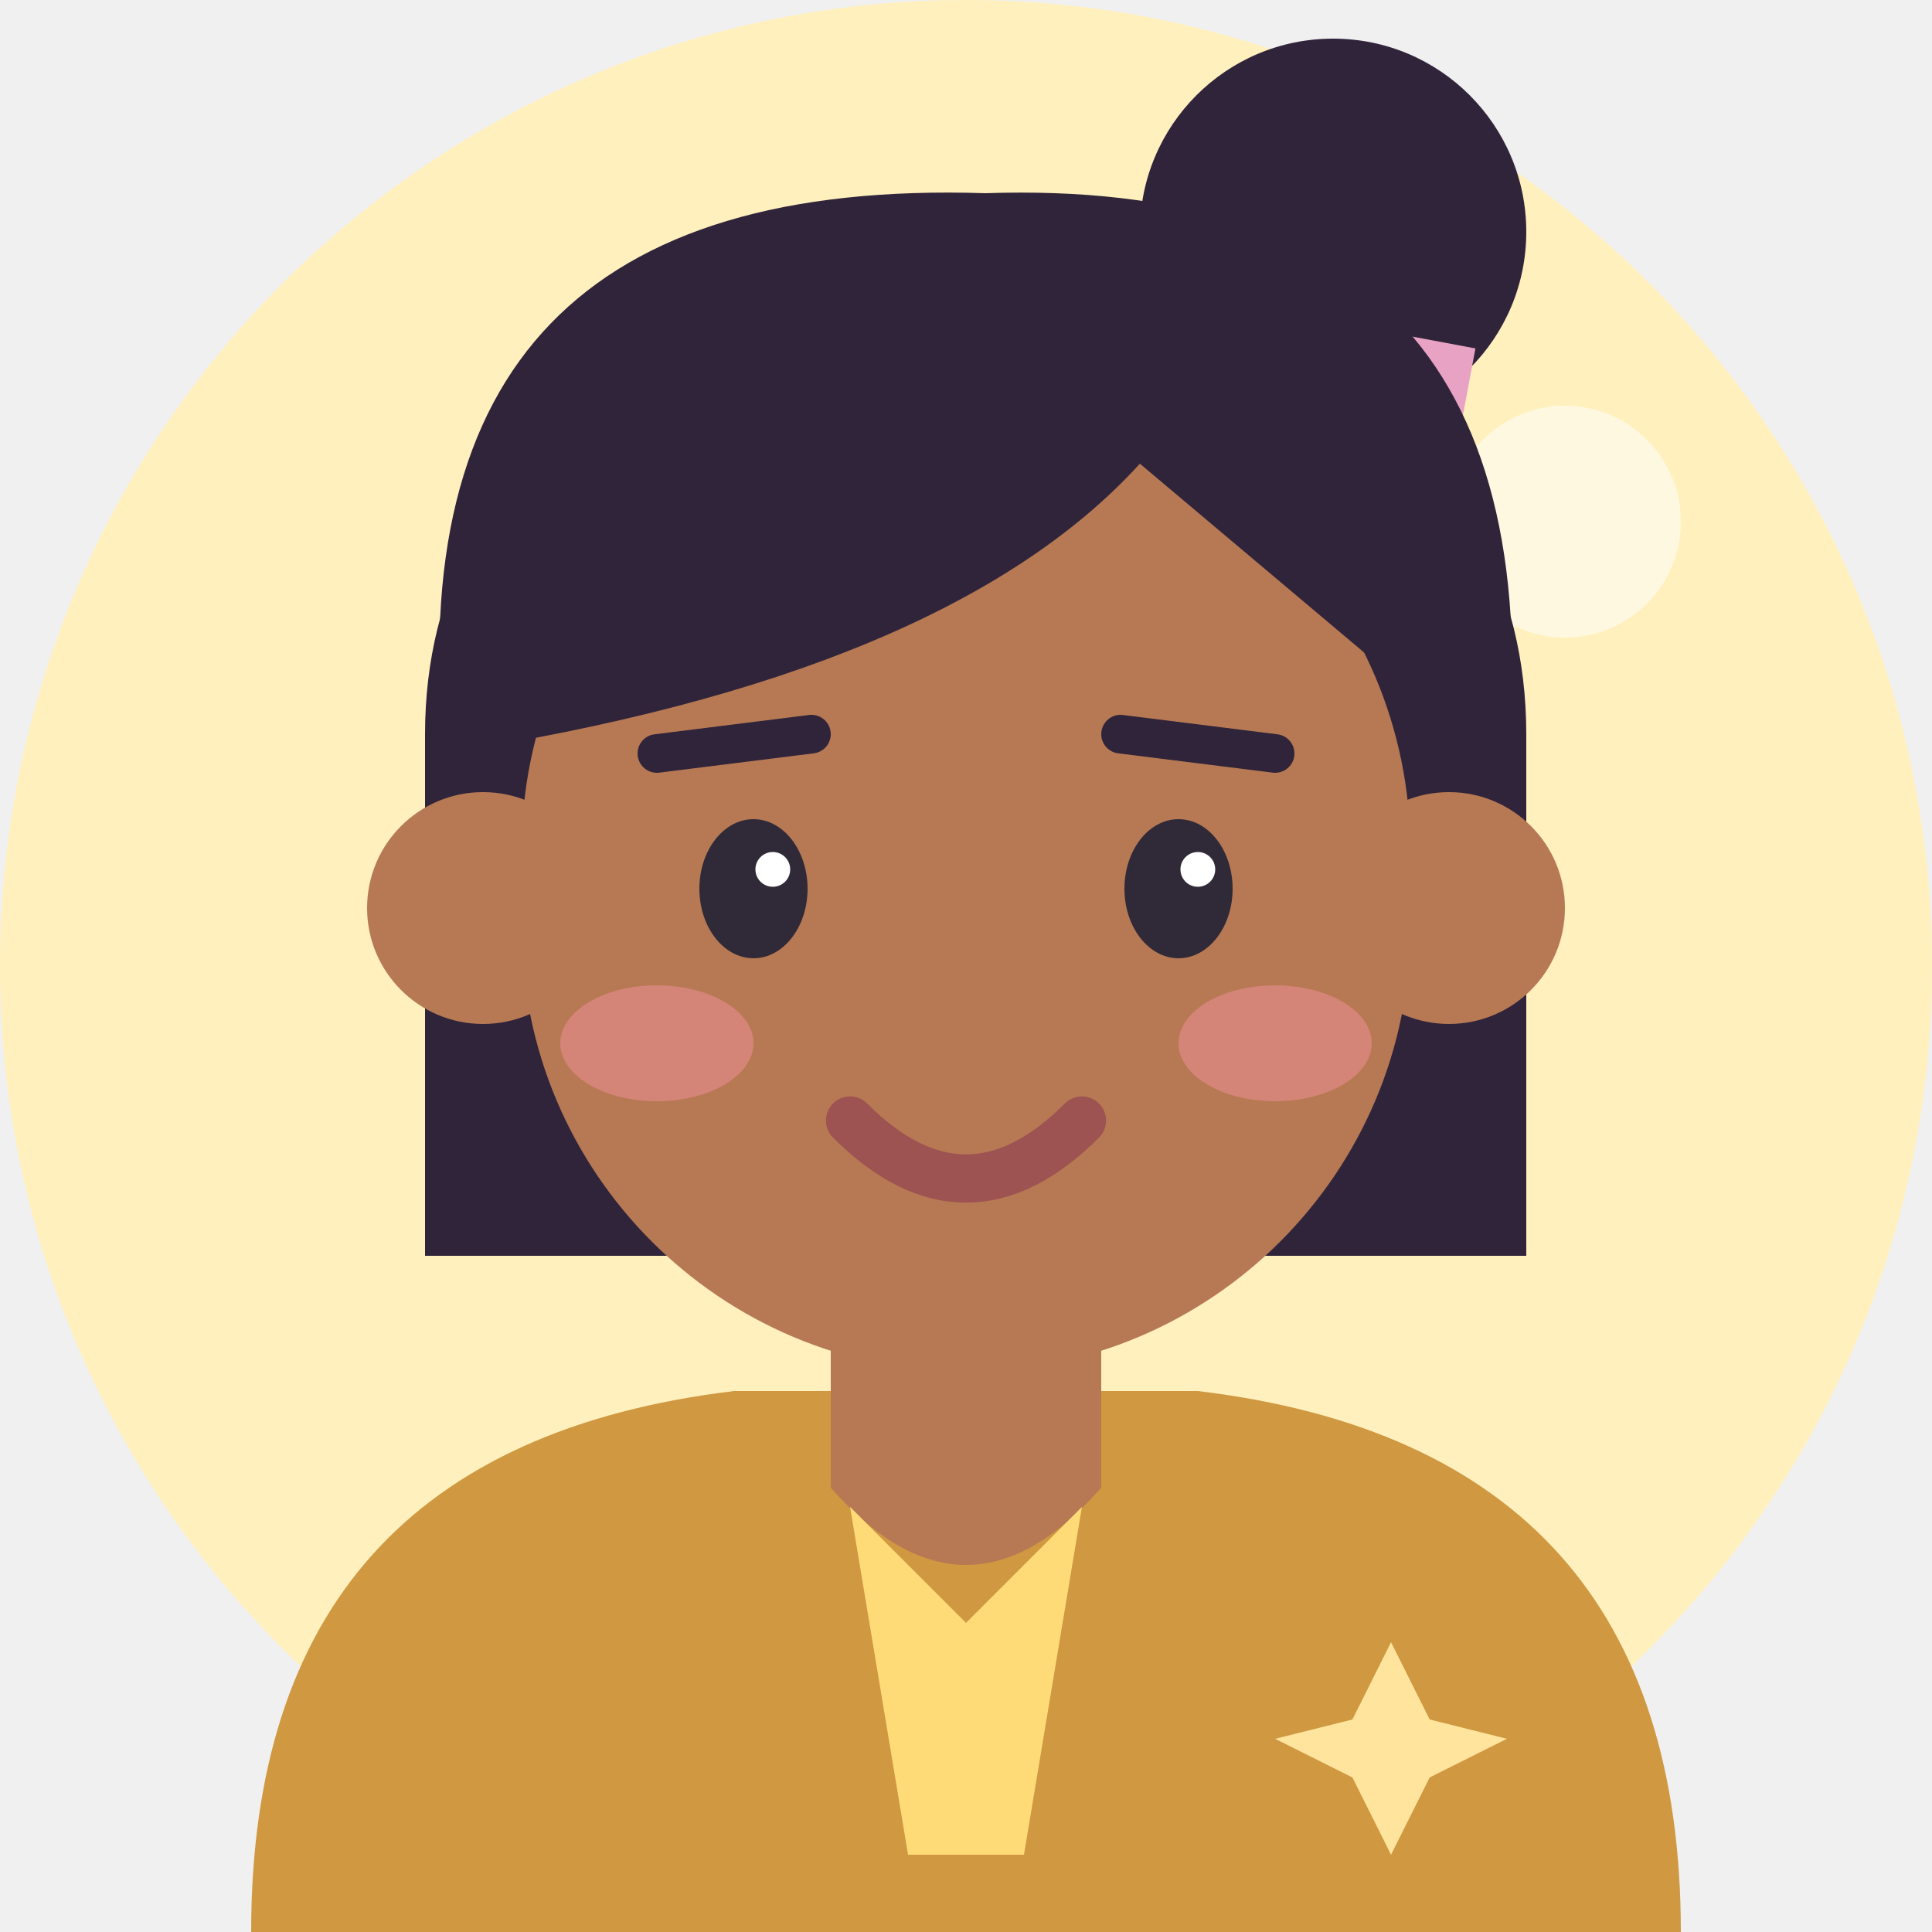
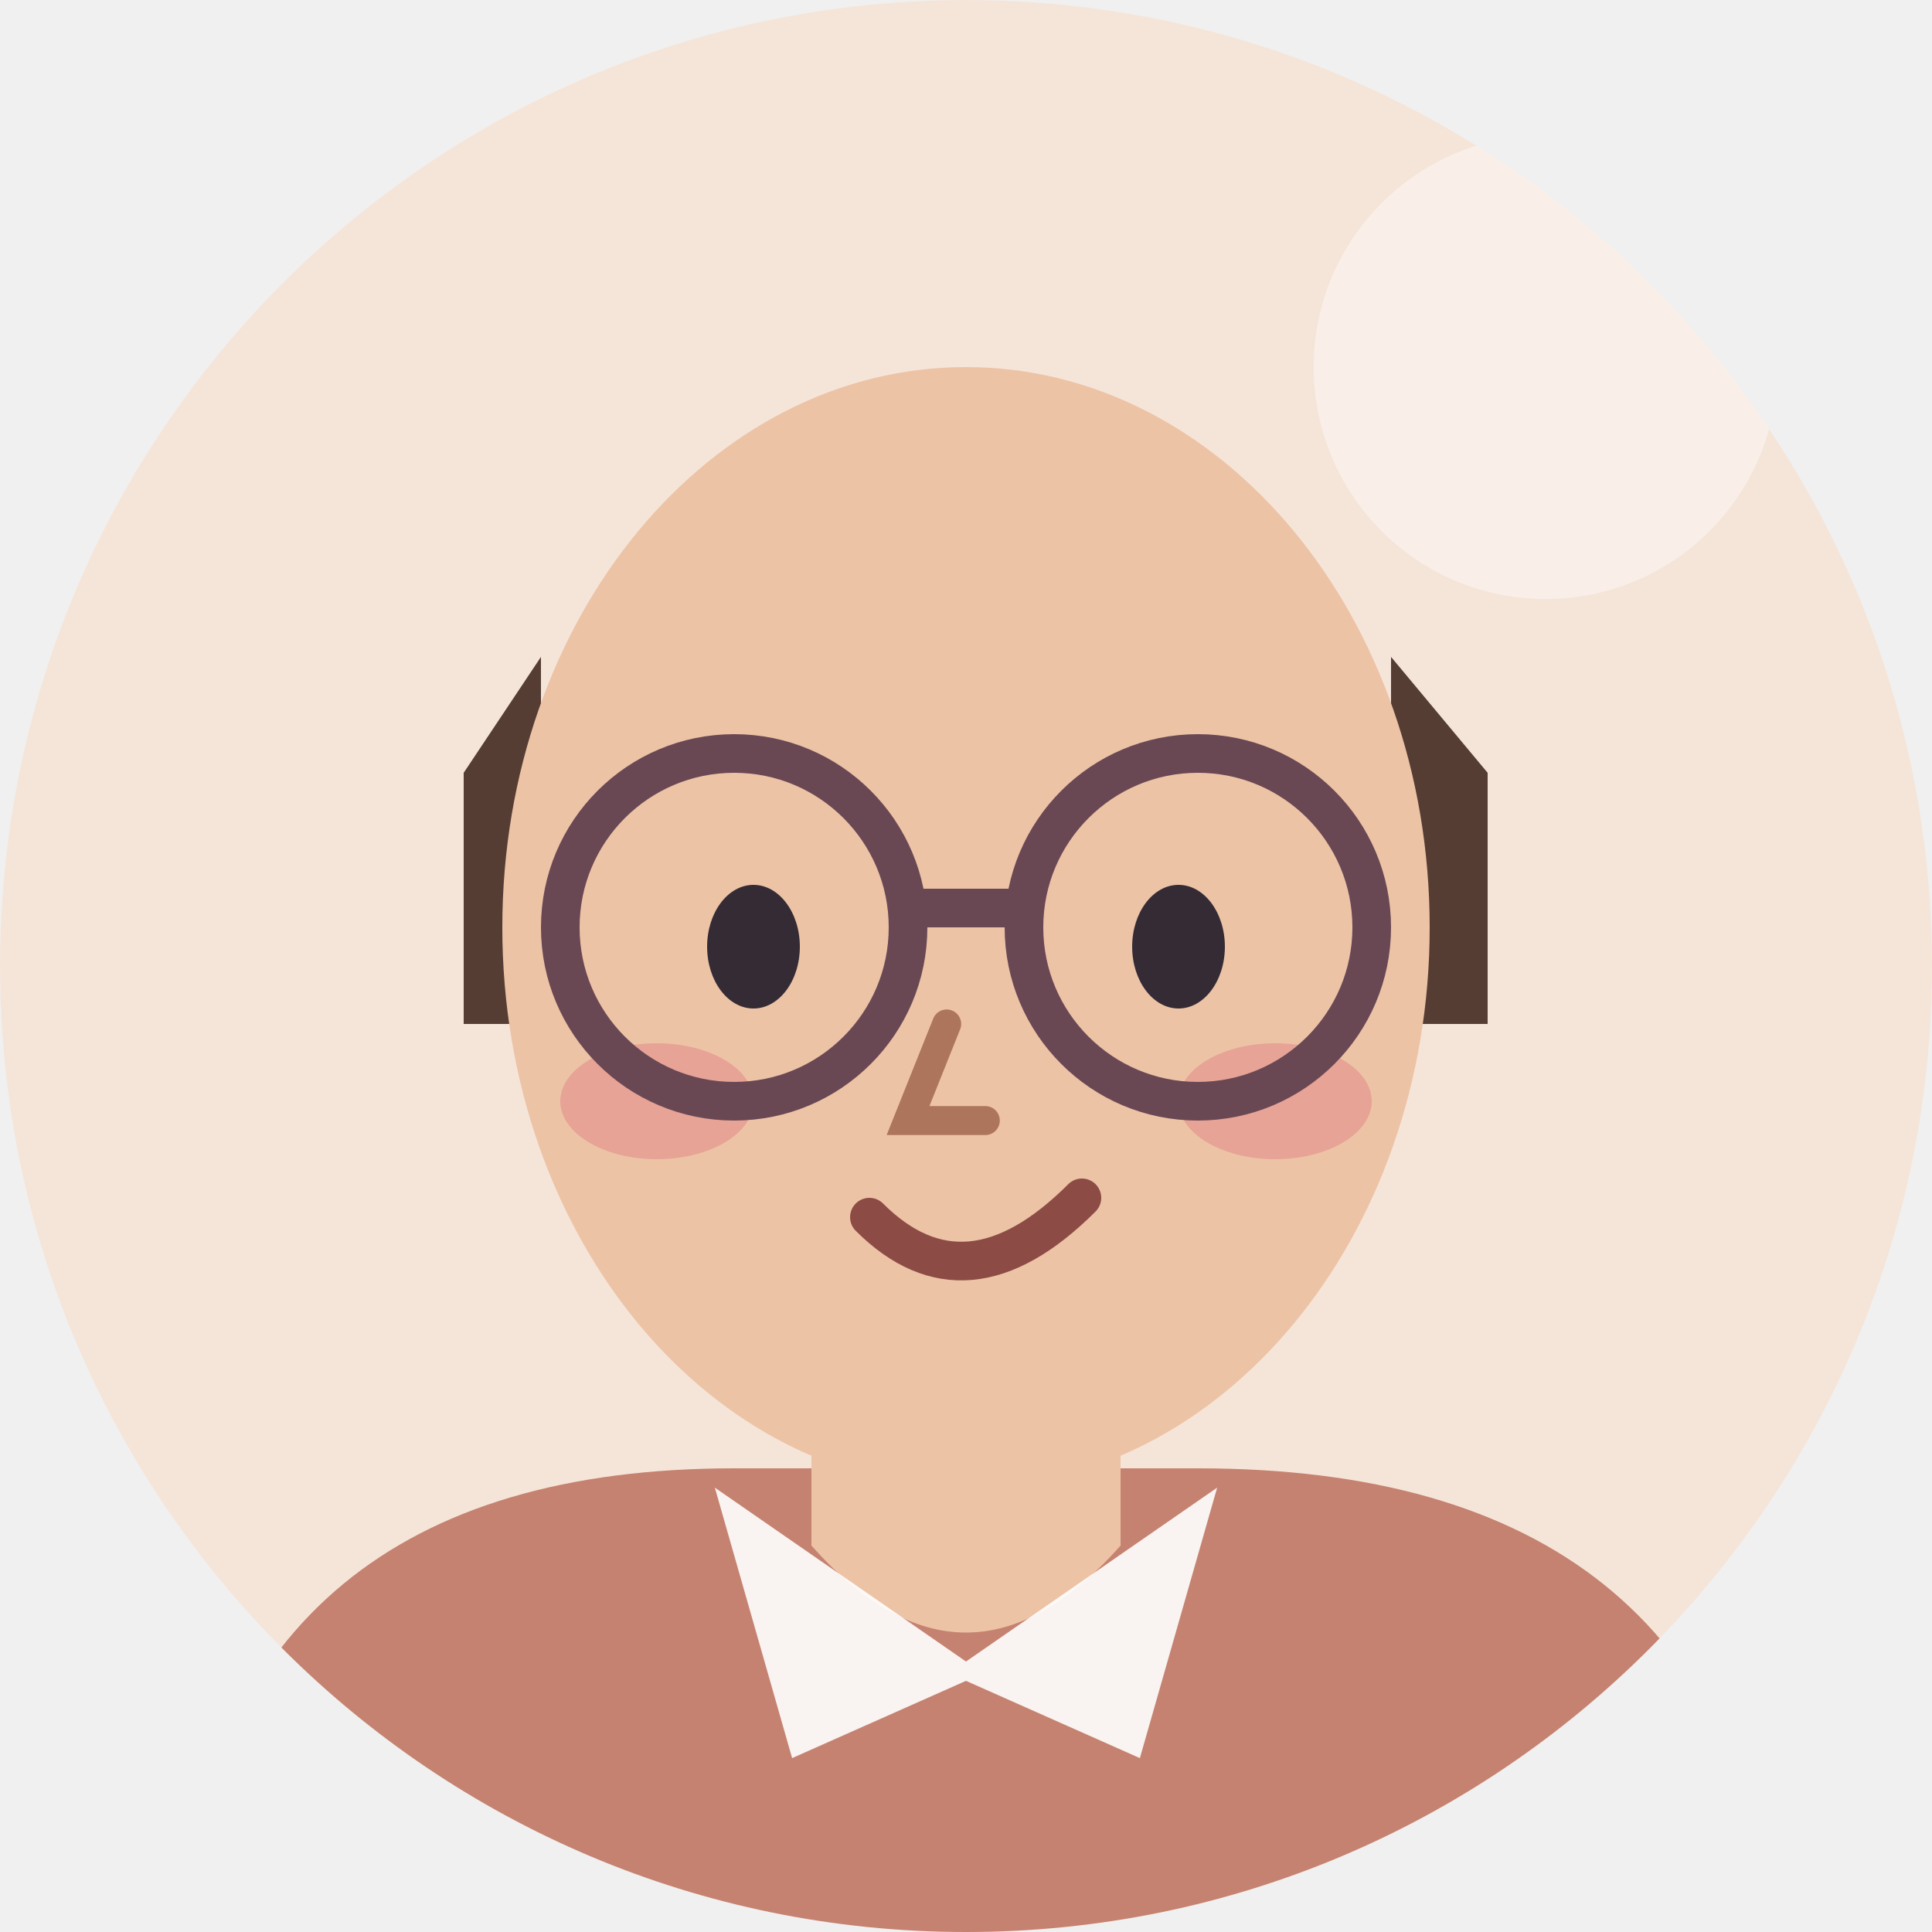
<svg xmlns="http://www.w3.org/2000/svg" viewBox="0 0 100 100">
-   <rect width="100" height="100" rx="50" fill="#fff0bd" />
-   <circle cx="81" cy="27" r="6" fill="#fff" opacity=".55" />
-   <path d="M22 59V38C22 7 79 7 79 38V65H22Z" fill="#30243b" />
-   <circle cx="69" cy="12" r="10" fill="#30243b" />
-   <path d="M60 17L76 20" stroke="#e8a2c3" stroke-width="4" />
-   <path d="M13 100Q13 75 38 72H62Q87 75 87 100" fill="#cf9841" />
-   <path d="M43 62H57V77Q50 85 43 77Z" fill="#b77953" />
-   <circle cx="25" cy="47" r="6" fill="#b77953" />
-   <circle cx="75" cy="47" r="6" fill="#b77953" />
-   <rect x="27" y="21" width="46" height="50" rx="23" fill="#b77953" />
-   <path d="M23 39Q20 9 51 10Q81 9 78 40L59 24Q49 35 23 39Z" fill="#30243b" />
-   <path d="M34 39L42 38M58 38L66 39" stroke="#30243b" stroke-width="2" stroke-linecap="round" />
-   <ellipse cx="39" cy="46" rx="2.8" ry="3.6" fill="#302a38" />
-   <ellipse cx="61" cy="46" rx="2.8" ry="3.6" fill="#302a38" />
-   <circle cx="40" cy="45" r=".9" fill="white" />
-   <circle cx="62" cy="45" r=".9" fill="white" />
-   <ellipse cx="34" cy="54" rx="5" ry="3" fill="#ed8d98" opacity=".55" />
-   <ellipse cx="66" cy="54" rx="5" ry="3" fill="#ed8d98" opacity=".55" />
-   <path d="M44 58Q50 64 56 58" stroke="#9e5353" stroke-width="2.5" fill="none" stroke-linecap="round" />
-   <path d="M44 78L50 84L56 78L53 96H47Z" fill="#ffdb78" />
-   <path d="M72 85L74 89L78 90L74 92L72 96L70 92L66 90L70 89Z" fill="#ffe49d" />
+   <defs>
+     <clipPath id="clip">
+       <circle cx="50" cy="50" r="50" />
+     </clipPath>
+   </defs>
+   <g clip-path="url(#clip)">
+     <path fill="#f5e5d9" d="M0 0H100V100H0Z" />
+     <circle cx="80" cy="19" r="12" fill="#fff" opacity=".4" />
+     <g fill="#553d34">
+       <path d="M24 40L28 34V53H24ZM72 34L77 40V53H72Z" />
+     </g>
+     <path d="M9 100Q12 76 38 76H62Q89 76 92 100Z" fill="#c58270" />
+     <path d="M42 65H58V80Q50 89 42 80Z" fill="#edc3a6" />
+     <path d="M37 77L50 86 63 77 59 91 50 87 41 91Z" fill="#fff" opacity=".9" />
+     <ellipse cx="50" cy="48" rx="24" ry="29" fill="#edc3a6" />
+     <g fill="#553d34" />
+     <g fill="#342b35">
+       <ellipse cx="39" cy="49" rx="2.4" ry="3.2" />
+       <ellipse cx="61" cy="49" rx="2.4" ry="3.2" />
+     </g>
+     <g fill="#df7f82" opacity=".48">
+       <ellipse cx="34" cy="57" rx="5" ry="3" />
+       <ellipse cx="66" cy="57" rx="5" ry="3" />
+     </g>
+     <path d="M45 63Q50 68 56 62" fill="none" stroke="#8c4c45" stroke-width="2" stroke-linecap="round" />
+     <path d="M49 53L47 58H51" fill="none" stroke="#ad755c" stroke-width="1.5" stroke-linecap="round" />
+     <g fill="none" stroke="#694854" stroke-width="2">
+       <circle cx="38" cy="48" r="9" />
+       <circle cx="62" cy="48" r="9" />
+       <path d="M47 47H53" />
+     </g>
+   </g>
</svg>
